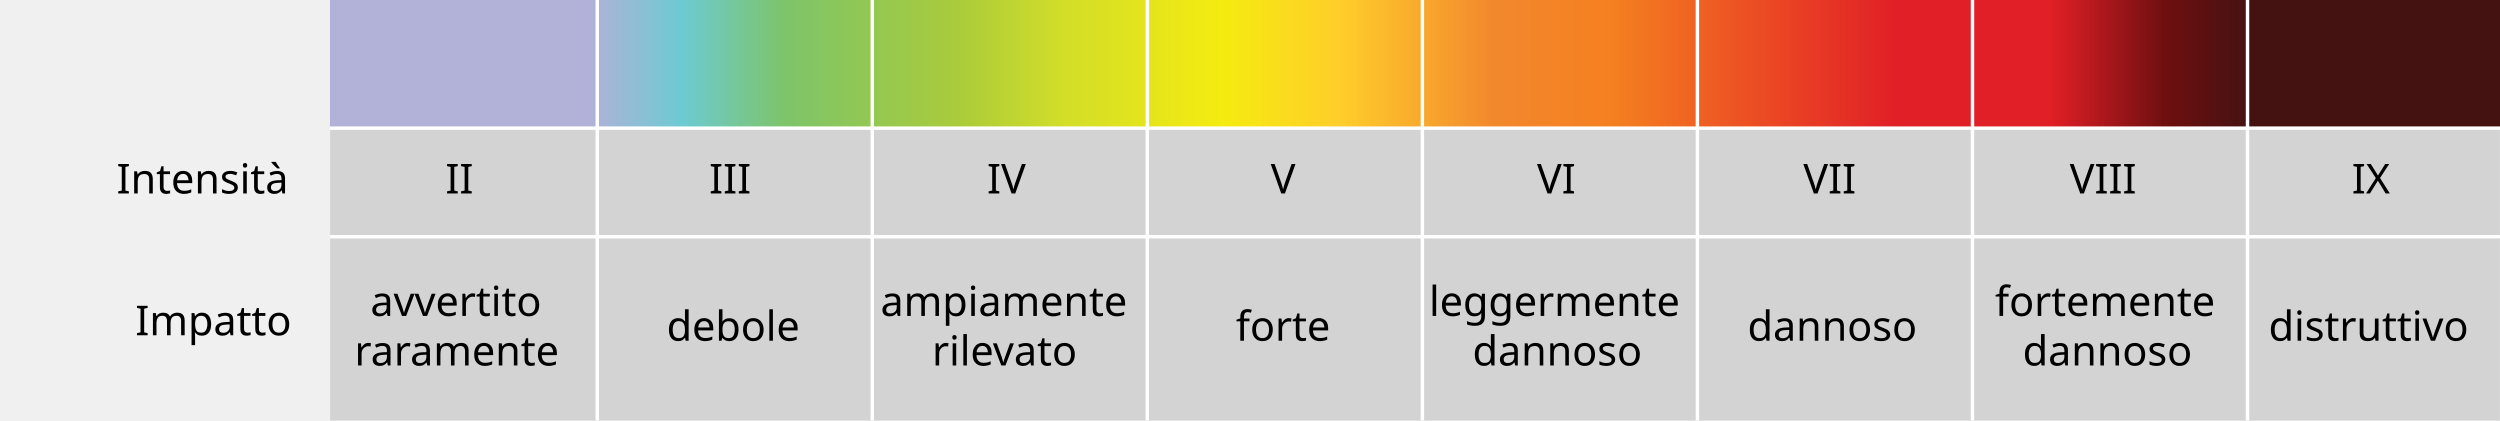
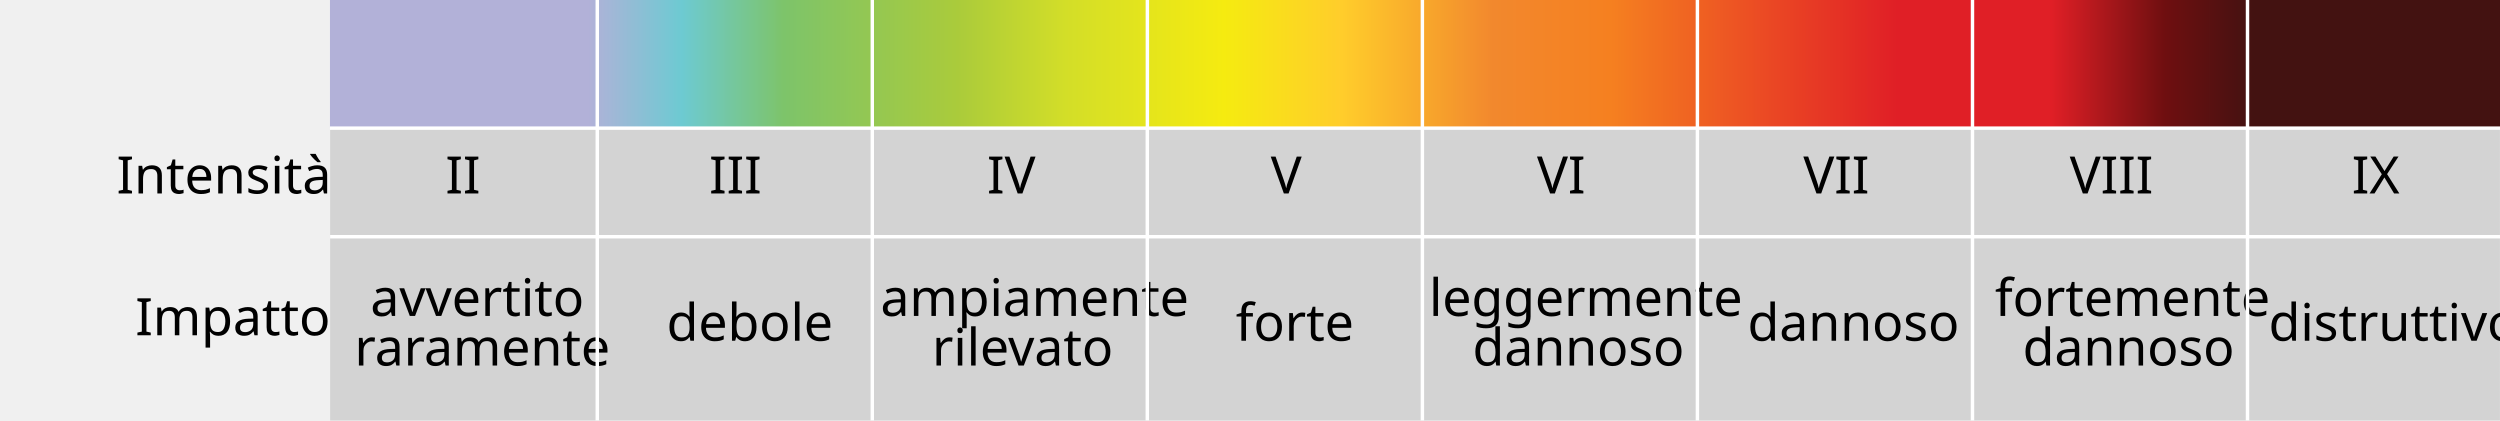
<svg xmlns="http://www.w3.org/2000/svg" xmlns:xlink="http://www.w3.org/1999/xlink" version="1.1" x="0px" y="0px" viewBox="0 0 363.07 61.06" style="enable-background:new 0 0 363.07 61.06;" xml:space="preserve">
  <style type="text/css">
+ 	svg {font-size: 62.5%;}
	.st0{font-family:'Verdana';}
- 	.st1{font-size:6px;}
+ 	.st1{font-size:0.6rem;}
	
- 		.st2{clip-path:url(#SVGID_00000067924496093179985480000017647125672878229895_);fill:url(#SVGID_00000059293957244018168910000010660200096083046048_);}
+ 	.st2{clip-path:url(#SVGID_00000067924496093179985480000017647125672878229895_);fill:url(#SVGID_00000059293957244018168910000010660200096083046048_);}
	.st3{fill:#D3D3D3;}
	.st4{fill:none;stroke:#FFFFFF;stroke-width:0.5;stroke-miterlimit:10;}
	
- 		.st5{clip-path:url(#SVGID_00000103236761762342867870000016706734777595979445_);fill:url(#SVGID_00000112607012726702127640000008278198272414552210_);}
+ 	.st5{clip-path:url(#SVGID_00000103236761762342867870000016706734777595979445_);fill:url(#SVGID_00000112607012726702127640000008278198272414552210_);}
	
- 		.st6{clip-path:url(#SVGID_00000048475144102126442700000004127092328473672336_);fill:url(#SVGID_00000127002185535376867080000003703596868809195912_);}
+ 	.st6{clip-path:url(#SVGID_00000048475144102126442700000004127092328473672336_);fill:url(#SVGID_00000127002185535376867080000003703596868809195912_);}
	.st7{display:none;}
	.st8{display:inline;fill:none;stroke:#A7A9AC;stroke-width:0.25;stroke-miterlimit:10;}
	
- 		.st9{clip-path:url(#SVGID_00000059269024499002236720000006302506282906085284_);fill:url(#SVGID_00000072249823191781991330000016112987665877206460_);}
+ 	.st9{clip-path:url(#SVGID_00000059269024499002236720000006302506282906085284_);fill:url(#SVGID_00000072249823191781991330000016112987665877206460_);}
</style>
  <g id="Hilfslinien">
</g>
  <g id="Italienisch">
    <g>
      <text transform="matrix(1 0 0 1 16.9337 28.0987)" class="st0 st1">Intensità</text>
    </g>
    <g>
      <text transform="matrix(1 0 0 1 19.6581 48.689)" class="st0 st1">Impatto</text>
    </g>
    <g>
      <defs>
        <rect id="SVGID_1_" x="47.92" width="315.15" height="18.61" />
      </defs>
      <clipPath id="SVGID_00000078747045703954269130000008977824223821625987_">
        <use xlink:href="#SVGID_1_" style="overflow:visible;" />
      </clipPath>
      <linearGradient id="SVGID_00000064336485768196655520000010985035333773186720_" gradientUnits="userSpaceOnUse" x1="794.543" y1="523.255" x2="2015.76" y2="523.255" gradientTransform="matrix(0.2581 0 0 1.1175 -157.1173 -575.4319)">
        <stop offset="0" style="stop-color:#B2B1D8" />
        <stop offset="0.119" style="stop-color:#B2B1D8" />
        <stop offset="0.162" style="stop-color:#6DCAD2" />
        <stop offset="0.209" style="stop-color:#7DC46A" />
        <stop offset="0.289" style="stop-color:#AACB3B" />
        <stop offset="0.339" style="stop-color:#D3DE28" />
        <stop offset="0.412" style="stop-color:#F5EB10" />
        <stop offset="0.466" style="stop-color:#FFCD2B" />
        <stop offset="0.536" style="stop-color:#F2882D" />
        <stop offset="0.59" style="stop-color:#F58020" />
        <stop offset="0.666" style="stop-color:#EA4624" />
        <stop offset="0.722" style="stop-color:#E01F26" />
        <stop offset="0.793" style="stop-color:#E01F26" />
        <stop offset="0.845" style="stop-color:#6F0F10" />
        <stop offset="0.886" style="stop-color:#431211" />
      </linearGradient>
      <rect x="47.92" style="clip-path:url(#SVGID_00000078747045703954269130000008977824223821625987_);fill:url(#SVGID_00000064336485768196655520000010985035333773186720_);" width="315.15" height="18.61" />
    </g>
    <rect x="47.95" y="18.61" class="st3" width="315.11" height="15.77" />
    <g>
      <line class="st4" x1="326.4" y1="0" x2="326.4" y2="18.61" />
      <line class="st4" x1="86.74" y1="0" x2="86.74" y2="18.61" />
      <line class="st4" x1="126.68" y1="0" x2="126.68" y2="18.61" />
      <line class="st4" x1="166.63" y1="0" x2="166.63" y2="18.61" />
      <line class="st4" x1="246.51" y1="0" x2="246.51" y2="18.61" />
      <line class="st4" x1="286.46" y1="0" x2="286.46" y2="18.61" />
      <line class="st4" x1="206.57" y1="0" x2="206.57" y2="18.61" />
    </g>
    <rect x="47.95" y="34.38" class="st3" width="315.11" height="26.68" />
    <g>
      <text transform="matrix(1 0 0 1 53.7898 45.8802)">
        <tspan x="0" y="0" class="st0 st1">avvertito</tspan>
        <tspan x="-2.31" y="7.2" class="st0 st1">raramente</tspan>
      </text>
    </g>
    <g>
      <text transform="matrix(1 0 0 1 96.8196 49.4805)" class="st0 st1">debole</text>
    </g>
    <g>
      <text transform="matrix(1 0 0 1 127.8725 45.8806)">
        <tspan x="0" y="0" class="st0 st1">ampiamente</tspan>
        <tspan x="7.49" y="7.2" class="st0 st1">rilevato</tspan>
      </text>
    </g>
    <g>
      <text transform="matrix(1 0 0 1 179.4708 49.4804)" class="st0 st1">forte</text>
    </g>
    <g>
      <text transform="matrix(1 0 0 1 207.538 45.8804)">
        <tspan x="0" y="0" class="st0 st1">leggermente</tspan>
        <tspan x="6.32" y="7.2" class="st0 st1">dannoso</tspan>
      </text>
    </g>
    <g>
      <text transform="matrix(1 0 0 1 253.797 49.4807)" class="st0 st1">dannoso</text>
    </g>
    <g>
      <text transform="matrix(1 0 0 1 289.7218 45.8803)">
        <tspan x="0" y="0" class="st0 st1">fortemente</tspan>
        <tspan x="4.03" y="7.2" class="st0 st1">dannoso</tspan>
      </text>
    </g>
    <g>
      <text transform="matrix(1 0 0 1 329.4689 49.4804)" class="st0 st1">distruttivo</text>
    </g>
    <text transform="matrix(1 0 0 1 64.6922 28.0983)" class="st0 st1">II</text>
    <text transform="matrix(1 0 0 1 102.9877 28.0982)" class="st0 st1">III</text>
    <text transform="matrix(1 0 0 1 143.3461 28.0978)" class="st0 st1">IV</text>
    <text transform="matrix(1 0 0 1 184.545 28.0983)" class="st0 st1">V</text>
    <text transform="matrix(1 0 0 1 223.2133 28.0974)" class="st0 st1">VI</text>
    <text transform="matrix(1 0 0 1 261.8945 28.0974)" class="st0 st1">VII</text>
    <text transform="matrix(1 0 0 1 300.5809 28.098)" class="st0 st1">VIII</text>
    <text transform="matrix(1 0 0 1 341.5502 28.0974)" class="st0 st1">IX</text>
    <g>
      <line class="st4" x1="326.4" y1="18.61" x2="326.4" y2="61.06" />
      <line class="st4" x1="86.74" y1="18.61" x2="86.74" y2="61.06" />
      <line class="st4" x1="126.68" y1="18.61" x2="126.68" y2="61.06" />
      <line class="st4" x1="166.62" y1="18.61" x2="166.62" y2="61.06" />
      <line class="st4" x1="246.51" y1="18.61" x2="246.51" y2="61.06" />
      <line class="st4" x1="286.46" y1="18.61" x2="286.46" y2="61.06" />
      <line class="st4" x1="206.57" y1="18.61" x2="206.57" y2="61.06" />
    </g>
    <line class="st4" x1="363.07" y1="18.61" x2="47.92" y2="18.61" />
    <line class="st4" x1="363.07" y1="34.38" x2="47.94" y2="34.38" />
  </g>
  <g id="Französisch">
</g>
  <g id="Englisch">
</g>
  <g id="Deutsch">
</g>
</svg>
